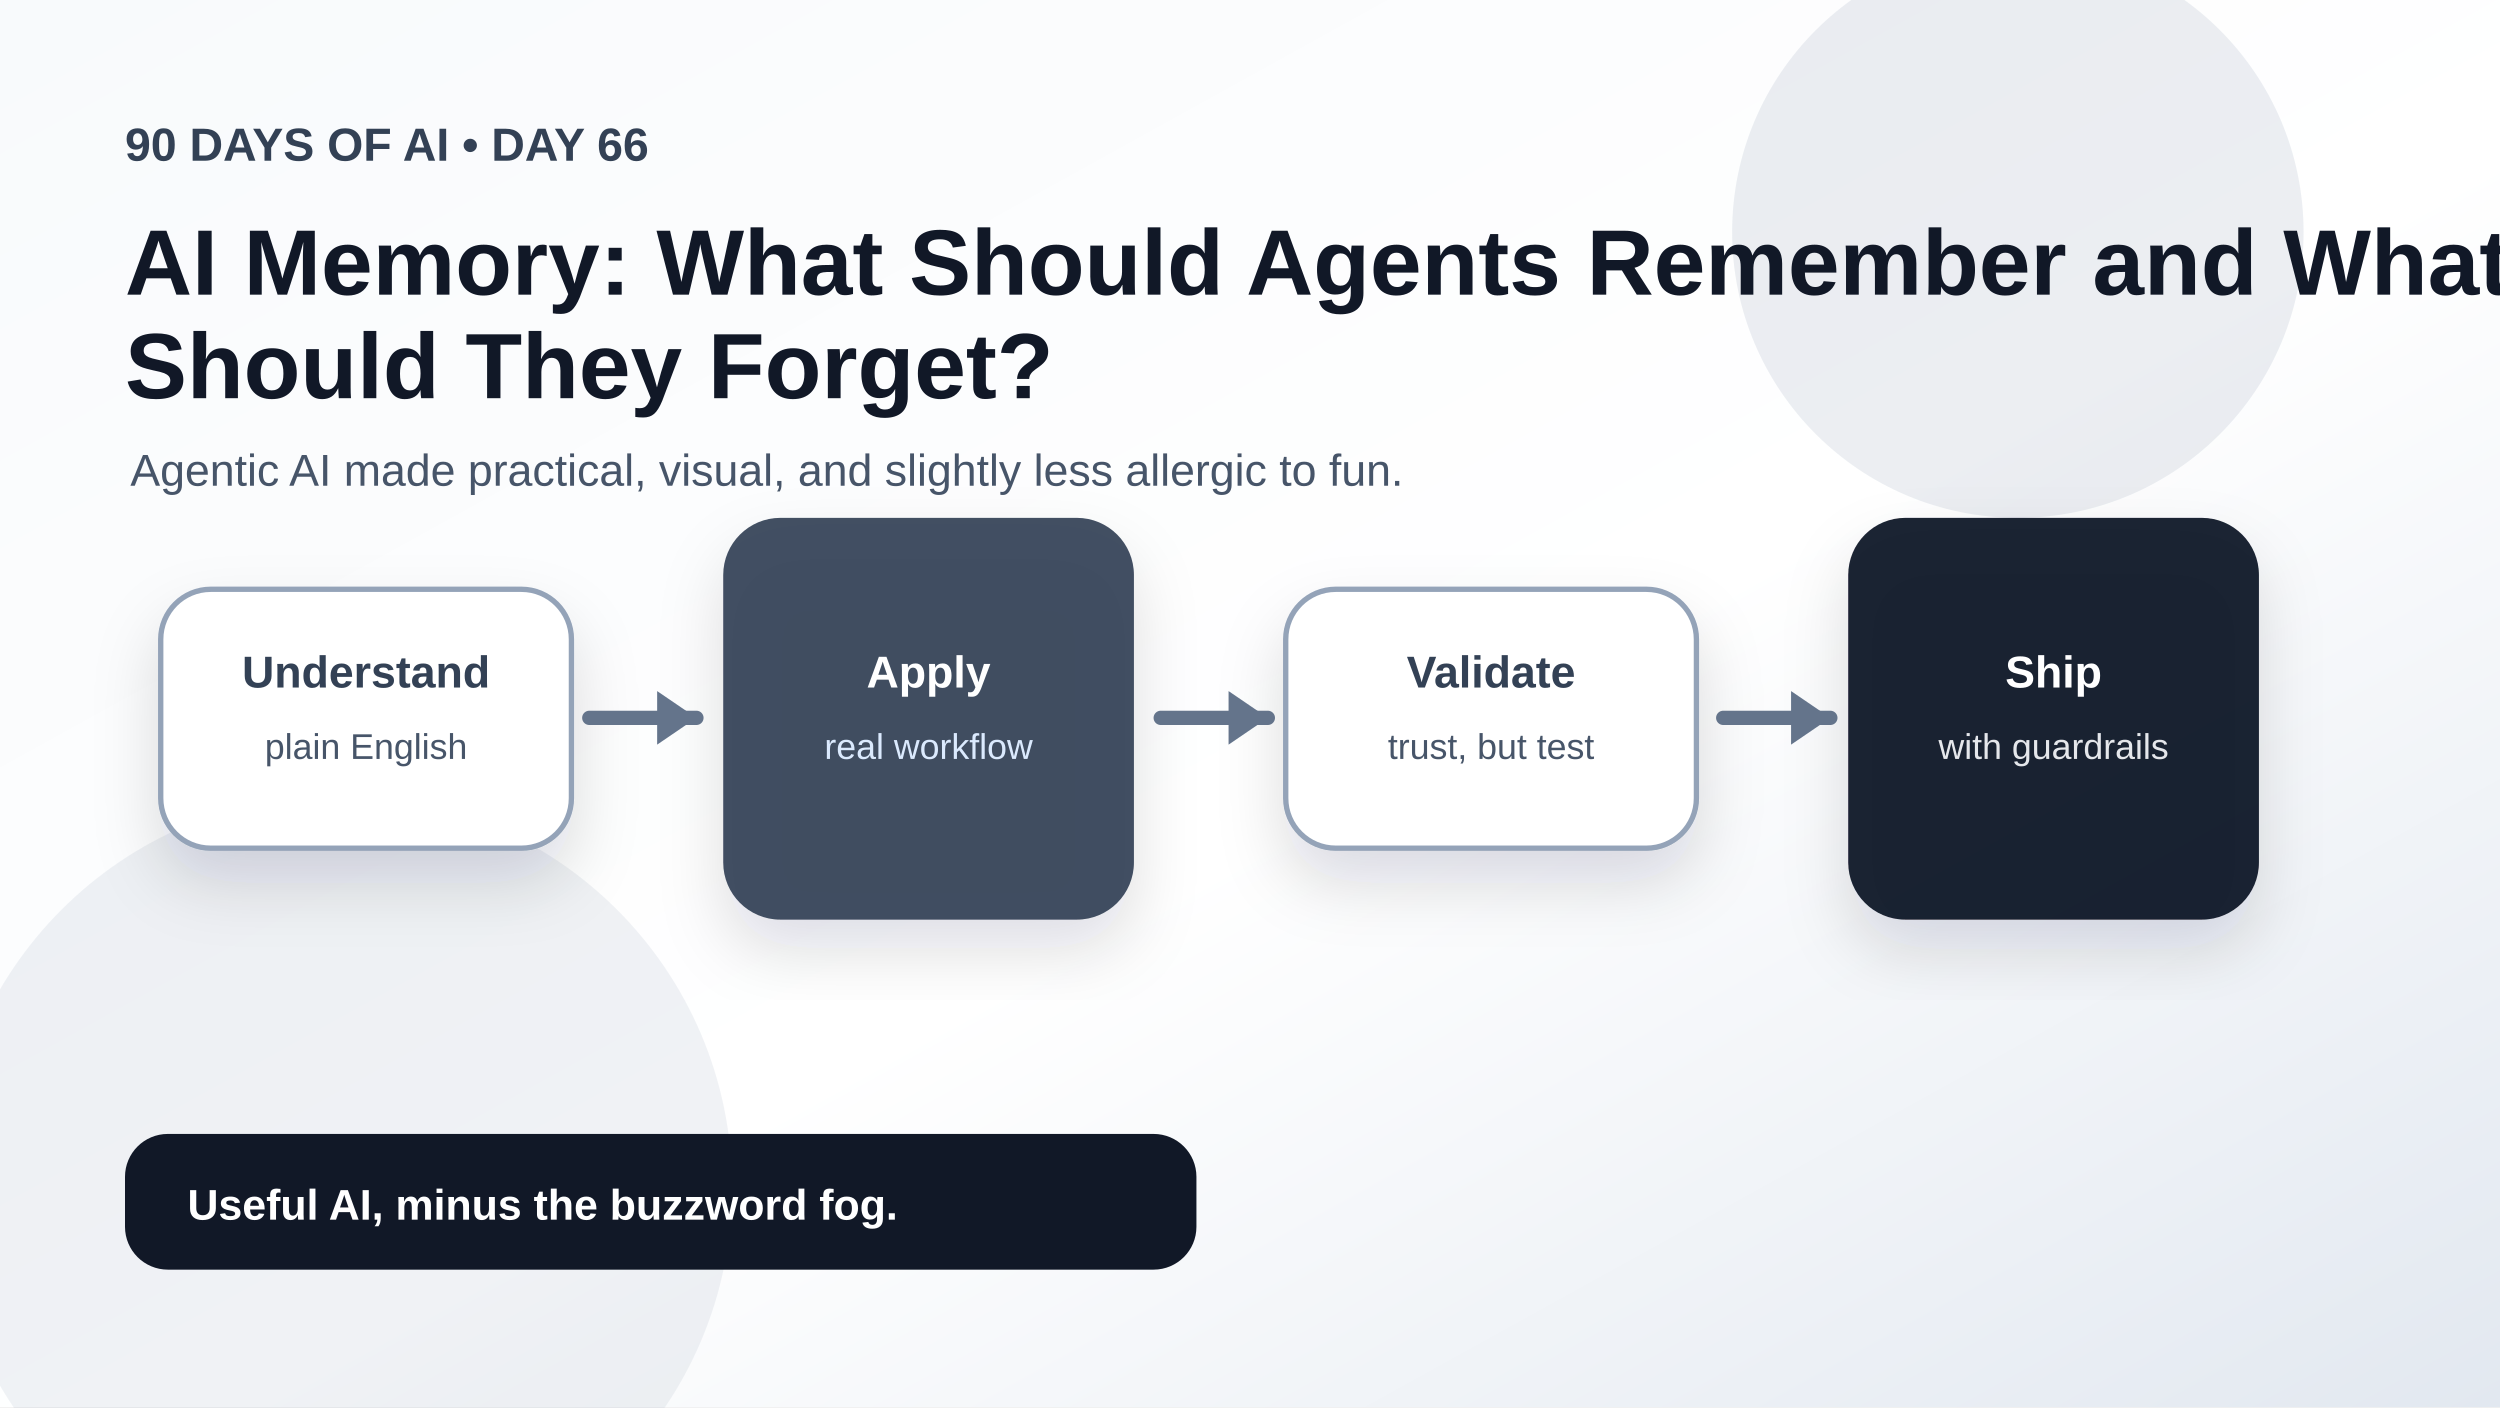
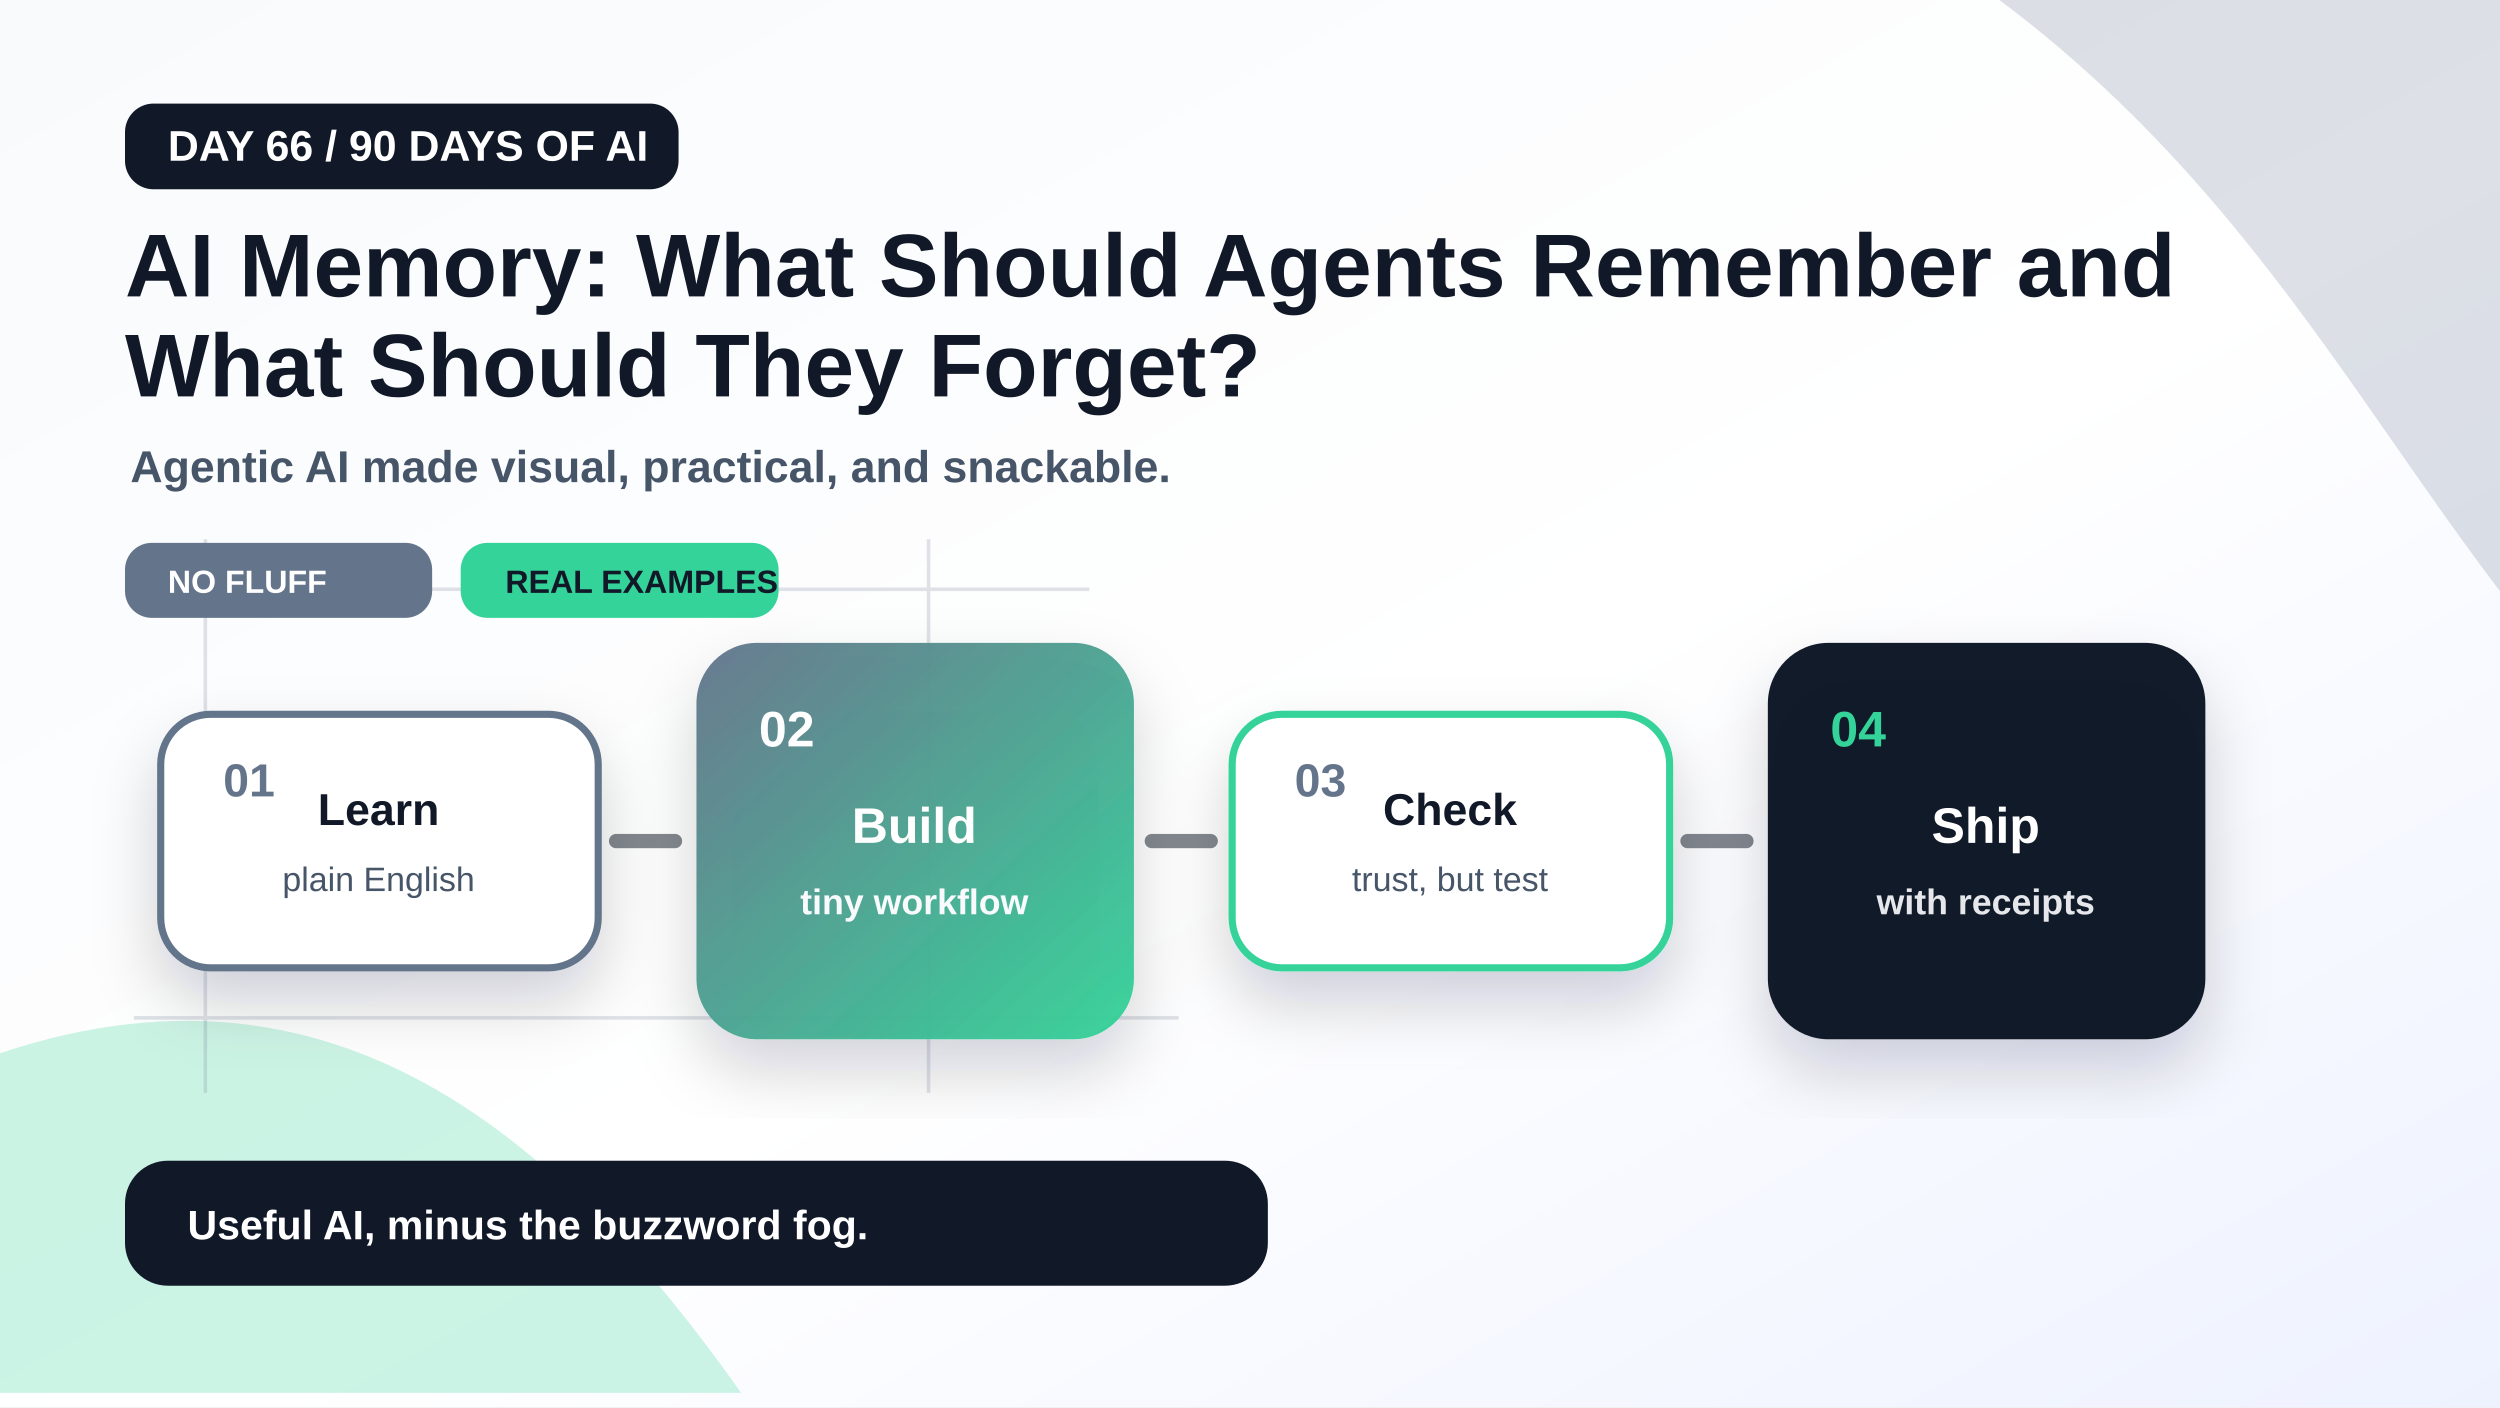
<svg xmlns="http://www.w3.org/2000/svg" width="1400" height="788" viewBox="0 0 1400 788" role="img" aria-labelledby="title desc">
  <defs>
    <linearGradient id="bg" x1="0" y1="0" x2="1" y2="1">
      <stop offset="0" stop-color="#f8fafc" />
      <stop offset="0.55" stop-color="#ffffff" />
-       <stop offset="1" stop-color="#e2e8f0" />
+       <stop offset="1" stop-color="#eef2ff" />
+     </linearGradient>
+     <linearGradient id="cardGlow" x1="0" y1="0" x2="1" y2="1">
+       <stop offset="0" stop-color="#64748b" />
+       <stop offset="1" stop-color="#34d399" />
+     </linearGradient>
+     <linearGradient id="darkGlow" x1="0" y1="0" x2="1" y2="1">
+       <stop offset="0" stop-color="#111827" />
+       <stop offset="1" stop-color="#111827" />
    </linearGradient>
    <filter id="shadow" x="-20%" y="-20%" width="140%" height="140%">
-       <feDropShadow dx="0" dy="18" stdDeviation="18" flood-color="#0f172a" flood-opacity="0.14" />
+       <feDropShadow dx="0" dy="18" stdDeviation="18" flood-color="#0f172a" flood-opacity="0.18" />
    </filter>
  </defs>
  <rect width="1400" height="788" fill="url(#bg)" />
-   <circle cx="1130" cy="130" r="160" fill="#94a3b8" opacity="0.18" />
-   <circle cx="190" cy="665" r="220" fill="#94a3b8" opacity="0.14" />
-   <text x="70" y="90" font-family="Arial, sans-serif" font-size="26" font-weight="800" fill="#334155">90 DAYS OF AI • DAY 66</text>
-   <text x="70" y="165" font-family="Arial, sans-serif" font-size="52" font-weight="900" fill="#111827">AI Memory: What Should Agents Remember and What</text>
-   <text x="70" y="223" font-family="Arial, sans-serif" font-size="52" font-weight="900" fill="#111827">Should They Forget?</text>
-   <text x="73" y="272" font-family="Arial, sans-serif" font-size="25" fill="#475569">Agentic AI made practical, visual, and slightly less allergic to fun.</text>
+   <path d="M1060 -40 C1260 80 1325 250 1440 380 L1440 0 Z" fill="#64748b" opacity="0.22" />
+   <path d="M-70 620 C150 505 295 610 415 780 L-70 780 Z" fill="#34d399" opacity="0.25" />
+   <g opacity="0.20" stroke="#64748b" stroke-width="2">
+     <path d="M75 330 H610" />
+     <path d="M75 570 H660" />
+     <path d="M115 302 V612" />
+     <path d="M520 302 V612" />
+   </g>
+   <rect x="70" y="58" width="310" height="48" rx="16" fill="#111827" />
+   <text x="94" y="90" font-family="Arial, sans-serif" font-size="24" font-weight="900" fill="#ffffff">DAY 66 / 90 DAYS OF AI</text>
+   <text x="70" y="166" font-family="Arial, sans-serif" font-size="50" font-weight="900" fill="#111827">AI Memory: What Should Agents Remember and</text>
+   <text x="70" y="222" font-family="Arial, sans-serif" font-size="50" font-weight="900" fill="#111827">What Should They Forget?</text>
+   <text x="73" y="270" font-family="Arial, sans-serif" font-size="25" font-weight="700" fill="#475569">Agentic AI made visual, practical, and snackable.</text>
+   <g transform="translate(70 304)">
+     <rect x="0" y="0" width="172" height="42" rx="15" fill="#64748b" />
+     <text x="24" y="28" font-family="Arial, sans-serif" font-size="18" font-weight="900" fill="#ffffff">NO FLUFF</text>
+     <rect x="188" y="0" width="178" height="42" rx="15" fill="#34d399" />
+     <text x="213" y="28" font-family="Arial, sans-serif" font-size="18" font-weight="900" fill="#111827">REAL EXAMPLES</text>
+   </g>
  <g filter="url(#shadow)">
-     <rect x="90" y="330" width="230" height="145" rx="28" fill="#ffffff" stroke="#94a3b8" stroke-width="3" />
-     <rect x="405" y="290" width="230" height="225" rx="32" fill="#334155" opacity="0.92" />
-     <rect x="720" y="330" width="230" height="145" rx="28" fill="#ffffff" stroke="#94a3b8" stroke-width="3" />
-     <rect x="1035" y="290" width="230" height="225" rx="32" fill="#111827" opacity="0.94" />
+     <rect x="90" y="400" width="245" height="142" rx="28" fill="#ffffff" stroke="#64748b" stroke-width="4" />
+     <rect x="390" y="360" width="245" height="222" rx="34" fill="url(#cardGlow)" opacity="0.96" />
+     <rect x="690" y="400" width="245" height="142" rx="28" fill="#ffffff" stroke="#34d399" stroke-width="4" />
+     <rect x="990" y="360" width="245" height="222" rx="34" fill="url(#darkGlow)" opacity="0.98" />
  </g>
-   <path d="M330 402 H390" stroke="#64748b" stroke-width="8" stroke-linecap="round" />
-   <path d="M390 402 l-22 -15 v30 z" fill="#64748b" />
-   <path d="M650 402 H710" stroke="#64748b" stroke-width="8" stroke-linecap="round" />
-   <path d="M710 402 l-22 -15 v30 z" fill="#64748b" />
-   <path d="M965 402 H1025" stroke="#64748b" stroke-width="8" stroke-linecap="round" />
-   <path d="M1025 402 l-22 -15 v30 z" fill="#64748b" />
-   <text x="205" y="385" text-anchor="middle" font-family="Arial, sans-serif" font-size="25" font-weight="800" fill="#334155">Understand</text>
-   <text x="205" y="425" text-anchor="middle" font-family="Arial, sans-serif" font-size="20" fill="#475569">plain English</text>
-   <text x="520" y="385" text-anchor="middle" font-family="Arial, sans-serif" font-size="25" font-weight="800" fill="#ffffff">Apply</text>
-   <text x="520" y="425" text-anchor="middle" font-family="Arial, sans-serif" font-size="20" fill="#dbeafe">real workflow</text>
-   <text x="835" y="385" text-anchor="middle" font-family="Arial, sans-serif" font-size="25" font-weight="800" fill="#334155">Validate</text>
-   <text x="835" y="425" text-anchor="middle" font-family="Arial, sans-serif" font-size="20" fill="#475569">trust, but test</text>
-   <text x="1150" y="385" text-anchor="middle" font-family="Arial, sans-serif" font-size="25" font-weight="800" fill="#ffffff">Ship</text>
-   <text x="1150" y="425" text-anchor="middle" font-family="Arial, sans-serif" font-size="20" fill="#e5e7eb">with guardrails</text>
-   <rect x="70" y="635" width="600" height="76" rx="24" fill="#111827" />
-   <text x="105" y="683" font-family="Arial, sans-serif" font-size="24" font-weight="800" fill="#ffffff">Useful AI, minus the buzzword fog.</text>
+   <g font-family="Arial, sans-serif">
+     <text x="125" y="446" font-size="26" font-weight="900" fill="#64748b">01</text>
+     <text x="212" y="462" text-anchor="middle" font-size="25" font-weight="900" fill="#111827">Learn</text>
+     <text x="212" y="499" text-anchor="middle" font-size="19" fill="#475569">plain English</text>
+     <text x="425" y="418" font-size="28" font-weight="900" fill="#ffffff">02</text>
+     <text x="512" y="472" text-anchor="middle" font-size="28" font-weight="900" fill="#ffffff">Build</text>
+     <text x="512" y="512" text-anchor="middle" font-size="20" font-weight="700" fill="#f8fafc">tiny workflow</text>
+     <text x="725" y="446" font-size="26" font-weight="900" fill="#64748b">03</text>
+     <text x="812" y="462" text-anchor="middle" font-size="25" font-weight="900" fill="#111827">Check</text>
+     <text x="812" y="499" text-anchor="middle" font-size="19" fill="#475569">trust, but test</text>
+     <text x="1025" y="418" font-size="28" font-weight="900" fill="#34d399">04</text>
+     <text x="1112" y="472" text-anchor="middle" font-size="28" font-weight="900" fill="#ffffff">Ship</text>
+     <text x="1112" y="512" text-anchor="middle" font-size="20" font-weight="700" fill="#e5e7eb">with receipts</text>
+   </g>
+   <g stroke="#111827" stroke-width="8" stroke-linecap="round" opacity="0.52">
+     <path d="M345 471 H378" />
+     <path d="M645 471 H678" />
+     <path d="M945 471 H978" />
+   </g>
+   <rect x="70" y="650" width="640" height="70" rx="24" fill="#111827" />
+   <text x="105" y="694" font-family="Arial, sans-serif" font-size="23" font-weight="900" fill="#ffffff">Useful AI, minus the buzzword fog.</text>
</svg>
